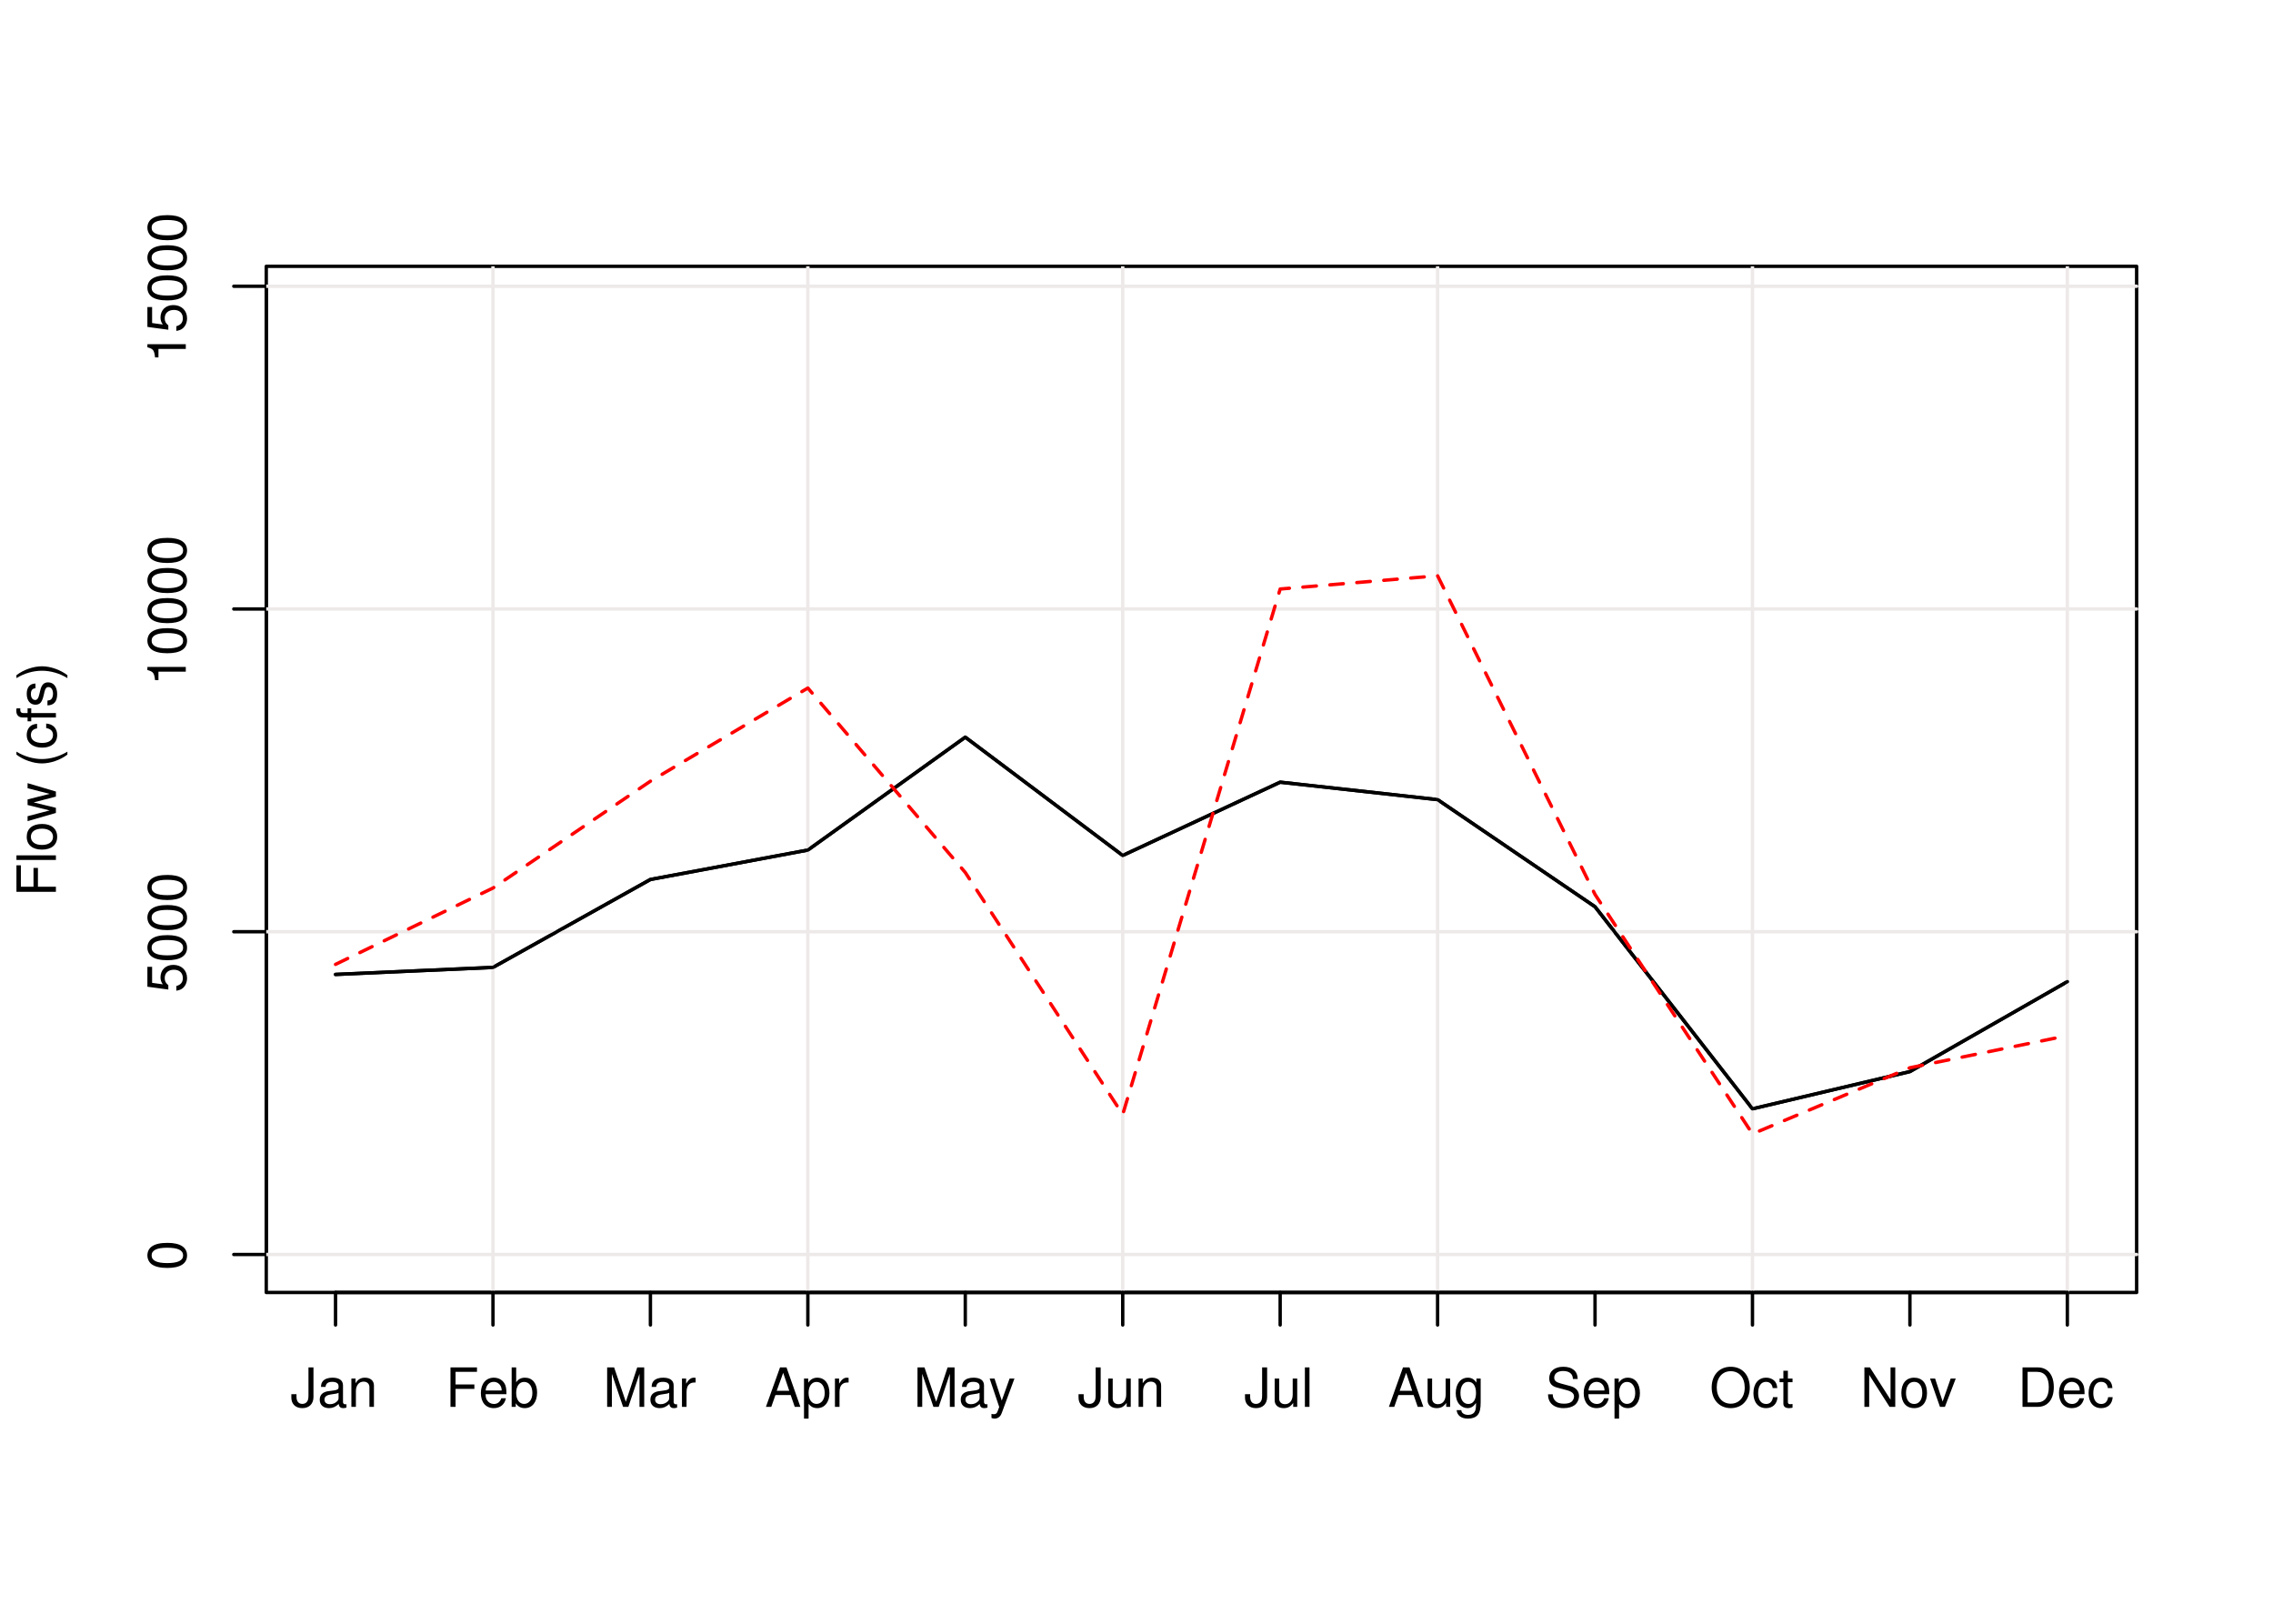
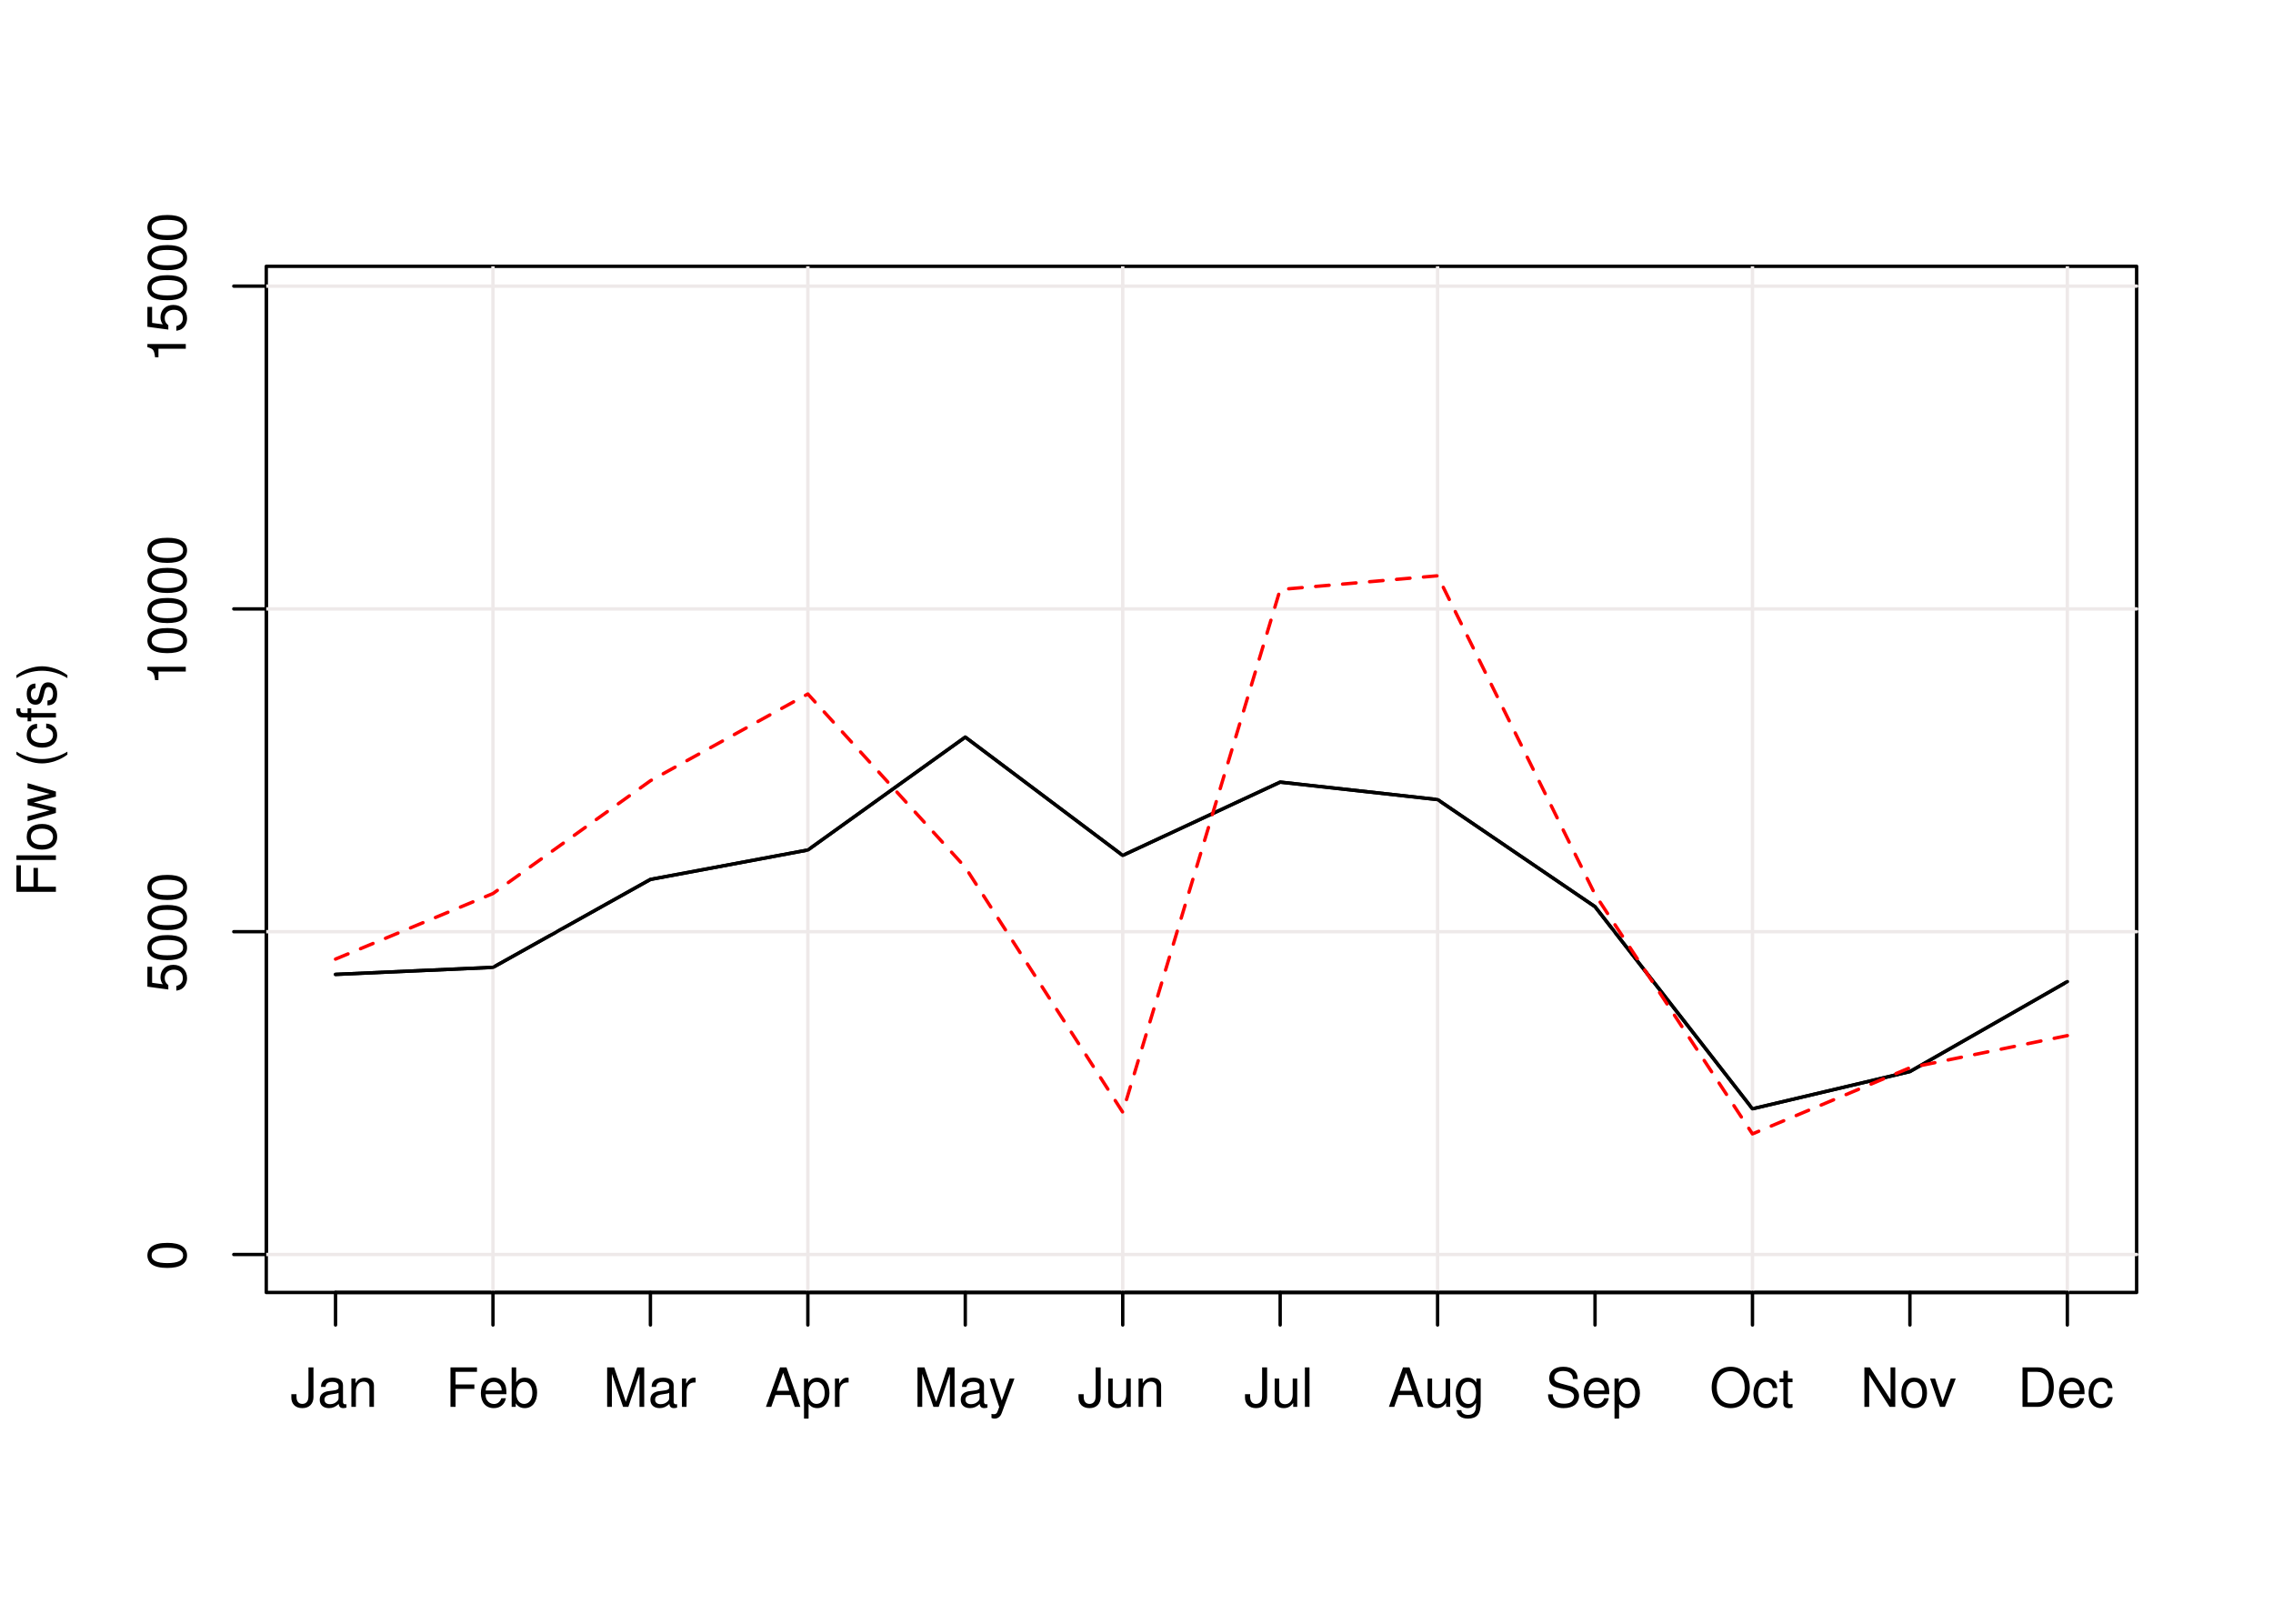
<svg xmlns="http://www.w3.org/2000/svg" xmlns:xlink="http://www.w3.org/1999/xlink" width="504pt" height="360pt" viewBox="0 0 504 360" version="1.1">
  <defs>
    <g>
      <symbol overflow="visible" id="glyph0-0">
        <path style="stroke:none;" d="" />
      </symbol>
      <symbol overflow="visible" id="glyph0-1">
        <path style="stroke:none;" d="M -8.516 -3.297 C -8.516 -2.516 -8.156 -1.781 -7.578 -1.344 C -6.828 -0.797 -5.688 -0.516 -4.109 -0.516 C -1.25 -0.516 0.281 -1.469 0.281 -3.297 C 0.281 -5.094 -1.25 -6.078 -4.047 -6.078 C -5.703 -6.078 -6.797 -5.812 -7.578 -5.25 C -8.172 -4.812 -8.516 -4.109 -8.516 -3.297 Z M -7.578 -3.297 C -7.578 -4.438 -6.422 -5 -4.141 -5 C -1.734 -5 -0.594 -4.453 -0.594 -3.281 C -0.594 -2.156 -1.781 -1.594 -4.109 -1.594 C -6.438 -1.594 -7.578 -2.156 -7.578 -3.297 Z M -7.578 -3.297 " />
      </symbol>
      <symbol overflow="visible" id="glyph0-2">
        <path style="stroke:none;" d="M -8.516 -5.719 L -8.516 -1.312 L -3.875 -0.688 L -3.875 -1.656 C -4.469 -2.141 -4.672 -2.562 -4.672 -3.219 C -4.672 -4.359 -3.891 -5.078 -2.625 -5.078 C -1.406 -5.078 -0.656 -4.375 -0.656 -3.219 C -0.656 -2.297 -1.125 -1.734 -2.094 -1.469 L -2.094 -0.422 C -1.391 -0.562 -1.062 -0.688 -0.75 -0.938 C -0.094 -1.422 0.281 -2.281 0.281 -3.234 C 0.281 -4.953 -0.969 -6.156 -2.766 -6.156 C -4.453 -6.156 -5.609 -5.047 -5.609 -3.406 C -5.609 -2.812 -5.453 -2.328 -5.094 -1.844 L -7.469 -2.172 L -7.469 -5.719 L -8.516 -5.719 Z M -8.516 -5.719 " />
      </symbol>
      <symbol overflow="visible" id="glyph0-3">
        <path style="stroke:none;" d="M -6.062 -3.109 L 0 -3.109 L 0 -4.156 L -8.516 -4.156 L -8.516 -3.469 C -7.203 -3.094 -7.016 -2.859 -6.812 -1.219 L -6.062 -1.219 L -6.062 -3.109 Z M -6.062 -3.109 " />
      </symbol>
      <symbol overflow="visible" id="glyph0-4">
        <path style="stroke:none;" d="M -3.984 -2.203 L -3.984 -6.375 L -4.969 -6.375 L -4.969 -2.203 L -7.766 -2.203 L -7.766 -6.953 L -8.75 -6.953 L -8.75 -1.078 L 0 -1.078 L 0 -2.203 L -3.984 -2.203 Z M -3.984 -2.203 " />
      </symbol>
      <symbol overflow="visible" id="glyph0-5">
        <path style="stroke:none;" d="M -8.75 -1.828 L -8.75 -0.812 L 0 -0.812 L 0 -1.828 L -8.75 -1.828 Z M -8.75 -1.828 " />
      </symbol>
      <symbol overflow="visible" id="glyph0-6">
        <path style="stroke:none;" d="M -6.469 -3.266 C -6.469 -1.5 -5.203 -0.438 -3.094 -0.438 C -0.984 -0.438 0.281 -1.484 0.281 -3.281 C 0.281 -5.047 -0.984 -6.125 -3.047 -6.125 C -5.219 -6.125 -6.469 -5.078 -6.469 -3.266 Z M -5.547 -3.281 C -5.547 -4.406 -4.625 -5.078 -3.062 -5.078 C -1.578 -5.078 -0.641 -4.375 -0.641 -3.281 C -0.641 -2.156 -1.578 -1.469 -3.094 -1.469 C -4.609 -1.469 -5.547 -2.156 -5.547 -3.281 Z M -5.547 -3.281 " />
      </symbol>
      <symbol overflow="visible" id="glyph0-7">
        <path style="stroke:none;" d="M 0 -6.641 L -6.281 -8.5 L -6.281 -7.375 L -1.391 -6.125 L -6.281 -4.891 L -6.281 -3.656 L -1.391 -2.453 L -6.281 -1.172 L -6.281 -0.078 L 0 -1.891 L 0 -3.031 L -4.938 -4.234 L 0 -5.516 L 0 -6.641 Z M 0 -6.641 " />
      </symbol>
      <symbol overflow="visible" id="glyph0-8">
        <path style="stroke:none;" d="" />
      </symbol>
      <symbol overflow="visible" id="glyph0-9">
        <path style="stroke:none;" d="M -8.75 -2.828 C -7.172 -1.625 -4.984 -0.875 -3.109 -0.875 C -1.219 -0.875 0.969 -1.625 2.547 -2.828 L 2.547 -3.484 C 0.828 -2.438 -1.188 -1.844 -3.109 -1.844 C -5.016 -1.844 -7.047 -2.438 -8.75 -3.484 L -8.75 -2.828 Z M -8.75 -2.828 " />
      </symbol>
      <symbol overflow="visible" id="glyph0-10">
        <path style="stroke:none;" d="M -4.172 -5.656 C -4.781 -5.609 -5.188 -5.469 -5.531 -5.234 C -6.125 -4.797 -6.469 -4.047 -6.469 -3.172 C -6.469 -1.469 -5.125 -0.375 -3.031 -0.375 C -1.016 -0.375 0.281 -1.453 0.281 -3.156 C 0.281 -4.656 -0.625 -5.609 -2.156 -5.719 L -2.156 -4.719 C -1.156 -4.547 -0.641 -4.031 -0.641 -3.188 C -0.641 -2.078 -1.547 -1.422 -3.031 -1.422 C -4.609 -1.422 -5.547 -2.062 -5.547 -3.156 C -5.547 -4 -5.047 -4.531 -4.172 -4.641 L -4.172 -5.656 Z M -4.172 -5.656 " />
      </symbol>
      <symbol overflow="visible" id="glyph0-11">
        <path style="stroke:none;" d="M -6.281 -3.094 L -6.281 -2.047 L -7.266 -2.047 C -7.688 -2.047 -7.906 -2.297 -7.906 -2.75 C -7.906 -2.828 -7.906 -2.875 -7.891 -3.094 L -8.719 -3.094 C -8.766 -2.875 -8.781 -2.734 -8.781 -2.531 C -8.781 -1.609 -8.25 -1.062 -7.359 -1.062 L -6.281 -1.062 L -6.281 -0.219 L -5.469 -0.219 L -5.469 -1.062 L 0 -1.062 L 0 -2.047 L -5.469 -2.047 L -5.469 -3.094 L -6.281 -3.094 Z M -6.281 -3.094 " />
      </symbol>
      <symbol overflow="visible" id="glyph0-12">
        <path style="stroke:none;" d="M -4.531 -5.25 C -5.766 -5.25 -6.469 -4.422 -6.469 -2.969 C -6.469 -1.516 -5.719 -0.562 -4.547 -0.562 C -3.562 -0.562 -3.094 -1.062 -2.734 -2.562 L -2.516 -3.484 C -2.344 -4.188 -2.094 -4.469 -1.625 -4.469 C -1.047 -4.469 -0.641 -3.875 -0.641 -3 C -0.641 -2.453 -0.797 -2 -1.062 -1.75 C -1.25 -1.594 -1.422 -1.531 -1.875 -1.469 L -1.875 -0.406 C -0.422 -0.453 0.281 -1.266 0.281 -2.922 C 0.281 -4.5 -0.5 -5.516 -1.719 -5.516 C -2.656 -5.516 -3.172 -4.984 -3.469 -3.734 L -3.703 -2.766 C -3.891 -1.953 -4.156 -1.609 -4.594 -1.609 C -5.172 -1.609 -5.547 -2.125 -5.547 -2.938 C -5.547 -3.75 -5.203 -4.172 -4.531 -4.203 L -4.531 -5.25 Z M -4.531 -5.25 " />
      </symbol>
      <symbol overflow="visible" id="glyph0-13">
        <path style="stroke:none;" d="M 2.547 -1.109 C 0.969 -2.312 -1.219 -3.078 -3.094 -3.078 C -4.984 -3.078 -7.172 -2.312 -8.75 -1.109 L -8.75 -0.453 C -7.031 -1.516 -5.016 -2.094 -3.094 -2.094 C -1.188 -2.094 0.844 -1.516 2.547 -0.453 L 2.547 -1.109 Z M 2.547 -1.109 " />
      </symbol>
      <symbol overflow="visible" id="glyph1-0">
        <path style="stroke:none;" d="" />
      </symbol>
      <symbol overflow="visible" id="glyph1-1">
        <path style="stroke:none;" d="M 4 -8.75 L 4 -2.594 C 4 -1.891 3.922 -1.5 3.719 -1.203 C 3.5 -0.859 3.094 -0.656 2.656 -0.656 C 1.812 -0.656 1.344 -1.219 1.344 -2.25 L 1.344 -2.812 L 0.203 -2.812 L 0.203 -2.047 C 0.203 -0.625 1.141 0.281 2.641 0.281 C 4.156 0.281 5.109 -0.672 5.109 -2.188 L 5.109 -8.75 L 4 -8.75 Z M 4 -8.75 " />
      </symbol>
      <symbol overflow="visible" id="glyph1-2">
        <path style="stroke:none;" d="M 6.422 -0.594 C 6.312 -0.562 6.266 -0.562 6.203 -0.562 C 5.859 -0.562 5.656 -0.75 5.656 -1.062 L 5.656 -4.75 C 5.656 -5.875 4.844 -6.469 3.297 -6.469 C 2.391 -6.469 1.625 -6.203 1.219 -5.734 C 0.922 -5.406 0.797 -5.047 0.781 -4.422 L 1.781 -4.422 C 1.875 -5.203 2.328 -5.547 3.266 -5.547 C 4.156 -5.547 4.672 -5.203 4.672 -4.609 L 4.672 -4.344 C 4.672 -3.922 4.422 -3.75 3.625 -3.641 C 2.203 -3.469 1.984 -3.422 1.609 -3.266 C 0.875 -2.969 0.5 -2.406 0.5 -1.578 C 0.5 -0.438 1.297 0.281 2.562 0.281 C 3.359 0.281 4 0 4.703 -0.641 C 4.781 -0.016 5.094 0.281 5.734 0.281 C 5.938 0.281 6.094 0.25 6.422 0.172 L 6.422 -0.594 Z M 4.672 -1.984 C 4.672 -1.641 4.578 -1.438 4.266 -1.156 C 3.859 -0.797 3.375 -0.594 2.781 -0.594 C 2 -0.594 1.547 -0.969 1.547 -1.609 C 1.547 -2.266 1.984 -2.609 3.062 -2.766 C 4.109 -2.906 4.328 -2.953 4.672 -3.109 L 4.672 -1.984 Z M 4.672 -1.984 " />
      </symbol>
      <symbol overflow="visible" id="glyph1-3">
        <path style="stroke:none;" d="M 0.844 -6.281 L 0.844 0 L 1.844 0 L 1.844 -3.469 C 1.844 -4.75 2.516 -5.594 3.547 -5.594 C 4.344 -5.594 4.844 -5.109 4.844 -4.359 L 4.844 0 L 5.844 0 L 5.844 -4.75 C 5.844 -5.797 5.062 -6.469 3.859 -6.469 C 2.922 -6.469 2.312 -6.109 1.766 -5.234 L 1.766 -6.281 L 0.844 -6.281 Z M 0.844 -6.281 " />
      </symbol>
      <symbol overflow="visible" id="glyph1-4">
        <path style="stroke:none;" d="M 2.203 -3.984 L 6.375 -3.984 L 6.375 -4.969 L 2.203 -4.969 L 2.203 -7.766 L 6.953 -7.766 L 6.953 -8.75 L 1.078 -8.75 L 1.078 0 L 2.203 0 L 2.203 -3.984 Z M 2.203 -3.984 " />
      </symbol>
      <symbol overflow="visible" id="glyph1-5">
        <path style="stroke:none;" d="M 6.156 -2.812 C 6.156 -3.766 6.078 -4.344 5.906 -4.812 C 5.5 -5.844 4.531 -6.469 3.359 -6.469 C 1.609 -6.469 0.484 -5.125 0.484 -3.062 C 0.484 -1 1.578 0.281 3.344 0.281 C 4.781 0.281 5.766 -0.547 6.031 -1.906 L 5.016 -1.906 C 4.734 -1.078 4.172 -0.641 3.375 -0.641 C 2.734 -0.641 2.203 -0.938 1.859 -1.469 C 1.625 -1.828 1.531 -2.188 1.531 -2.812 L 6.156 -2.812 Z M 1.547 -3.625 C 1.625 -4.781 2.344 -5.547 3.344 -5.547 C 4.328 -5.547 5.094 -4.734 5.094 -3.703 C 5.094 -3.672 5.094 -3.641 5.078 -3.625 L 1.547 -3.625 Z M 1.547 -3.625 " />
      </symbol>
      <symbol overflow="visible" id="glyph1-6">
        <path style="stroke:none;" d="M 0.641 -8.75 L 0.641 0 L 1.547 0 L 1.547 -0.797 C 2.031 -0.078 2.656 0.281 3.547 0.281 C 5.203 0.281 6.281 -1.078 6.281 -3.172 C 6.281 -5.203 5.25 -6.469 3.594 -6.469 C 2.719 -6.469 2.109 -6.141 1.641 -5.438 L 1.641 -8.75 L 0.641 -8.75 Z M 3.391 -5.531 C 4.516 -5.531 5.234 -4.562 5.234 -3.062 C 5.234 -1.625 4.484 -0.656 3.391 -0.656 C 2.344 -0.656 1.641 -1.625 1.641 -3.094 C 1.641 -4.578 2.344 -5.531 3.391 -5.531 Z M 3.391 -5.531 " />
      </symbol>
      <symbol overflow="visible" id="glyph1-7">
        <path style="stroke:none;" d="M 5.609 0 L 8.078 -7.328 L 8.078 0 L 9.125 0 L 9.125 -8.75 L 7.578 -8.75 L 5.047 -1.125 L 2.453 -8.75 L 0.906 -8.75 L 0.906 0 L 1.953 0 L 1.953 -7.328 L 4.438 0 L 5.609 0 Z M 5.609 0 " />
      </symbol>
      <symbol overflow="visible" id="glyph1-8">
        <path style="stroke:none;" d="M 0.828 -6.281 L 0.828 0 L 1.844 0 L 1.844 -3.266 C 1.844 -4.156 2.062 -4.75 2.547 -5.094 C 2.859 -5.328 3.156 -5.406 3.859 -5.406 L 3.859 -6.438 C 3.688 -6.453 3.594 -6.469 3.469 -6.469 C 2.812 -6.469 2.328 -6.078 1.75 -5.141 L 1.75 -6.281 L 0.828 -6.281 Z M 0.828 -6.281 " />
      </symbol>
      <symbol overflow="visible" id="glyph1-9">
        <path style="stroke:none;" d="M 5.688 -2.625 L 6.594 0 L 7.844 0 L 4.766 -8.75 L 3.328 -8.75 L 0.203 0 L 1.391 0 L 2.312 -2.625 L 5.688 -2.625 Z M 5.375 -3.562 L 2.594 -3.562 L 4.031 -7.547 L 5.375 -3.562 Z M 5.375 -3.562 " />
      </symbol>
      <symbol overflow="visible" id="glyph1-10">
        <path style="stroke:none;" d="M 0.641 2.609 L 1.656 2.609 L 1.656 -0.656 C 2.188 -0.016 2.766 0.281 3.594 0.281 C 5.203 0.281 6.281 -1.031 6.281 -3.031 C 6.281 -5.141 5.25 -6.469 3.578 -6.469 C 2.719 -6.469 2.047 -6.078 1.578 -5.344 L 1.578 -6.281 L 0.641 -6.281 L 0.641 2.609 Z M 3.406 -5.531 C 4.516 -5.531 5.234 -4.562 5.234 -3.062 C 5.234 -1.625 4.5 -0.656 3.406 -0.656 C 2.359 -0.656 1.656 -1.625 1.656 -3.094 C 1.656 -4.578 2.359 -5.531 3.406 -5.531 Z M 3.406 -5.531 " />
      </symbol>
      <symbol overflow="visible" id="glyph1-11">
        <path style="stroke:none;" d="M 4.656 -6.281 L 2.922 -1.391 L 1.312 -6.281 L 0.234 -6.281 L 2.359 0.031 L 1.984 1.016 C 1.828 1.469 1.594 1.625 1.172 1.625 C 1.031 1.625 0.859 1.609 0.641 1.562 L 0.641 2.453 C 0.859 2.562 1.062 2.609 1.312 2.609 C 1.641 2.609 1.984 2.516 2.25 2.312 C 2.562 2.094 2.75 1.828 2.938 1.312 L 5.734 -6.281 L 4.656 -6.281 Z M 4.656 -6.281 " />
      </symbol>
      <symbol overflow="visible" id="glyph1-12">
        <path style="stroke:none;" d="M 5.781 0 L 5.781 -6.281 L 4.781 -6.281 L 4.781 -2.719 C 4.781 -1.438 4.109 -0.594 3.078 -0.594 C 2.281 -0.594 1.781 -1.078 1.781 -1.844 L 1.781 -6.281 L 0.781 -6.281 L 0.781 -1.438 C 0.781 -0.391 1.562 0.281 2.781 0.281 C 3.703 0.281 4.297 -0.047 4.891 -0.875 L 4.891 0 L 5.781 0 Z M 5.781 0 " />
      </symbol>
      <symbol overflow="visible" id="glyph1-13">
        <path style="stroke:none;" d="M 1.828 -8.75 L 0.812 -8.75 L 0.812 0 L 1.828 0 L 1.828 -8.75 Z M 1.828 -8.75 " />
      </symbol>
      <symbol overflow="visible" id="glyph1-14">
        <path style="stroke:none;" d="M 4.938 -6.281 L 4.938 -5.375 C 4.438 -6.125 3.828 -6.469 3.031 -6.469 C 1.422 -6.469 0.344 -5.078 0.344 -3.031 C 0.344 -2 0.625 -1.156 1.141 -0.562 C 1.609 -0.031 2.281 0.281 2.938 0.281 C 3.734 0.281 4.281 -0.062 4.844 -0.859 L 4.844 -0.531 C 4.844 0.328 4.734 0.844 4.484 1.188 C 4.219 1.562 3.703 1.781 3.094 1.781 C 2.641 1.781 2.234 1.656 1.953 1.438 C 1.734 1.266 1.625 1.094 1.578 0.719 L 0.547 0.719 C 0.656 1.906 1.578 2.609 3.062 2.609 C 4 2.609 4.797 2.312 5.203 1.812 C 5.688 1.234 5.875 0.438 5.875 -1.031 L 5.875 -6.281 L 4.938 -6.281 Z M 3.125 -5.547 C 4.219 -5.547 4.844 -4.625 4.844 -3.062 C 4.844 -1.562 4.203 -0.641 3.141 -0.641 C 2.047 -0.641 1.391 -1.578 1.391 -3.094 C 1.391 -4.609 2.062 -5.547 3.125 -5.547 Z M 3.125 -5.547 " />
      </symbol>
      <symbol overflow="visible" id="glyph1-15">
        <path style="stroke:none;" d="M 7.156 -6.188 C 7.141 -7.891 5.969 -8.891 3.953 -8.891 C 2.031 -8.891 0.844 -7.906 0.844 -6.328 C 0.844 -5.25 1.406 -4.578 2.562 -4.281 L 4.734 -3.703 C 5.828 -3.422 6.344 -2.969 6.344 -2.297 C 6.344 -1.828 6.078 -1.344 5.719 -1.078 C 5.359 -0.844 4.812 -0.703 4.109 -0.703 C 3.156 -0.703 2.516 -0.938 2.094 -1.438 C 1.766 -1.828 1.625 -2.25 1.625 -2.781 L 0.578 -2.781 C 0.594 -1.984 0.75 -1.453 1.094 -0.969 C 1.688 -0.156 2.703 0.281 4.031 0.281 C 5.078 0.281 5.922 0.031 6.484 -0.391 C 7.078 -0.859 7.453 -1.641 7.453 -2.406 C 7.453 -3.484 6.781 -4.266 5.594 -4.594 L 3.391 -5.188 C 2.344 -5.469 1.953 -5.812 1.953 -6.484 C 1.953 -7.375 2.734 -7.953 3.906 -7.953 C 5.297 -7.953 6.078 -7.312 6.094 -6.188 L 7.156 -6.188 Z M 7.156 -6.188 " />
      </symbol>
      <symbol overflow="visible" id="glyph1-16">
        <path style="stroke:none;" d="M 4.672 -8.891 C 2.156 -8.891 0.453 -7.047 0.453 -4.312 C 0.453 -1.578 2.156 0.281 4.688 0.281 C 5.734 0.281 6.688 -0.047 7.391 -0.641 C 8.344 -1.453 8.906 -2.812 8.906 -4.234 C 8.906 -7.062 7.234 -8.891 4.672 -8.891 Z M 4.672 -7.906 C 6.562 -7.906 7.781 -6.469 7.781 -4.266 C 7.781 -2.141 6.531 -0.703 4.688 -0.703 C 2.812 -0.703 1.578 -2.141 1.578 -4.312 C 1.578 -6.469 2.812 -7.906 4.672 -7.906 Z M 4.672 -7.906 " />
      </symbol>
      <symbol overflow="visible" id="glyph1-17">
        <path style="stroke:none;" d="M 5.656 -4.172 C 5.609 -4.781 5.469 -5.188 5.234 -5.531 C 4.797 -6.125 4.047 -6.469 3.172 -6.469 C 1.469 -6.469 0.375 -5.125 0.375 -3.031 C 0.375 -1.016 1.453 0.281 3.156 0.281 C 4.656 0.281 5.609 -0.625 5.719 -2.156 L 4.719 -2.156 C 4.547 -1.156 4.031 -0.641 3.188 -0.641 C 2.078 -0.641 1.422 -1.547 1.422 -3.031 C 1.422 -4.609 2.062 -5.547 3.156 -5.547 C 4 -5.547 4.531 -5.047 4.641 -4.172 L 5.656 -4.172 Z M 5.656 -4.172 " />
      </symbol>
      <symbol overflow="visible" id="glyph1-18">
        <path style="stroke:none;" d="M 3.047 -6.281 L 2.016 -6.281 L 2.016 -8.016 L 1.016 -8.016 L 1.016 -6.281 L 0.172 -6.281 L 0.172 -5.469 L 1.016 -5.469 L 1.016 -0.719 C 1.016 -0.078 1.453 0.281 2.234 0.281 C 2.469 0.281 2.719 0.25 3.047 0.188 L 3.047 -0.641 C 2.922 -0.609 2.766 -0.594 2.562 -0.594 C 2.141 -0.594 2.016 -0.719 2.016 -1.156 L 2.016 -5.469 L 3.047 -5.469 L 3.047 -6.281 Z M 3.047 -6.281 " />
      </symbol>
      <symbol overflow="visible" id="glyph1-19">
        <path style="stroke:none;" d="M 7.75 -8.75 L 6.703 -8.75 L 6.703 -1.594 L 2.125 -8.75 L 0.906 -8.75 L 0.906 0 L 1.969 0 L 1.969 -7.094 L 6.484 0 L 7.75 0 L 7.75 -8.75 Z M 7.75 -8.75 " />
      </symbol>
      <symbol overflow="visible" id="glyph1-20">
        <path style="stroke:none;" d="M 3.266 -6.469 C 1.5 -6.469 0.438 -5.203 0.438 -3.094 C 0.438 -0.984 1.484 0.281 3.281 0.281 C 5.047 0.281 6.125 -0.984 6.125 -3.047 C 6.125 -5.219 5.078 -6.469 3.266 -6.469 Z M 3.281 -5.547 C 4.406 -5.547 5.078 -4.625 5.078 -3.062 C 5.078 -1.578 4.375 -0.641 3.281 -0.641 C 2.156 -0.641 1.469 -1.578 1.469 -3.094 C 1.469 -4.609 2.156 -5.547 3.281 -5.547 Z M 3.281 -5.547 " />
      </symbol>
      <symbol overflow="visible" id="glyph1-21">
        <path style="stroke:none;" d="M 3.422 0 L 5.828 -6.281 L 4.703 -6.281 L 2.922 -1.188 L 1.25 -6.281 L 0.125 -6.281 L 2.328 0 L 3.422 0 Z M 3.422 0 " />
      </symbol>
      <symbol overflow="visible" id="glyph1-22">
        <path style="stroke:none;" d="M 1.062 0 L 4.438 0 C 6.641 0 8 -1.656 8 -4.375 C 8 -7.094 6.656 -8.75 4.438 -8.75 L 1.062 -8.75 L 1.062 0 Z M 2.188 -0.984 L 2.188 -7.766 L 4.25 -7.766 C 5.969 -7.766 6.891 -6.594 6.891 -4.375 C 6.891 -2.156 5.969 -0.984 4.25 -0.984 L 2.188 -0.984 Z M 2.188 -0.984 " />
      </symbol>
    </g>
    <clipPath id="clip1">
      <path d="M 59.039 59.039 L 474.758 59.039 L 474.758 287.559 L 59.039 287.559 Z M 59.039 59.039 " />
    </clipPath>
    <clipPath id="clip2">
      <path d="M 0 0 L 505 0 L 505 361 L 0 361 Z M 0 0 " />
    </clipPath>
    <clipPath id="clip3">
      <path d="M 0 0 L 505 0 L 505 361 L 0 361 Z M 0 0 " />
    </clipPath>
    <clipPath id="clip4">
      <path d="M 59.039 59.039 L 474.758 59.039 L 474.758 287.559 L 59.039 287.559 Z M 59.039 59.039 " />
    </clipPath>
    <clipPath id="clip5">
      <path d="M 0 0 L 505 0 L 505 361 L 0 361 Z M 0 0 " />
    </clipPath>
    <clipPath id="clip6">
      <path d="M 59.039 59.039 L 474.758 59.039 L 474.758 287.559 L 59.039 287.559 Z M 59.039 59.039 " />
    </clipPath>
  </defs>
  <g id="surface0">
    <rect x="0" y="0" width="504" height="360" style="fill:rgb(100%,100%,100%);fill-opacity:1;stroke:none;" />
    <g clip-path="url(#clip1)" clip-rule="nonzero">
-       <path style="fill:none;stroke-width:0.75;stroke-linecap:round;stroke-linejoin:round;stroke:rgb(0%,0%,0%);stroke-opacity:1;stroke-miterlimit:10;" d="M 74.398 216.043 L 74.398 216.043 L 109.309 214.484 L 144.219 194.988 L 179.129 188.469 L 214.035 163.441 L 248.945 189.664 L 283.855 173.418 L 318.762 177.285 L 353.672 201.035 L 388.582 245.836 L 423.492 237.582 L 458.398 217.645 " />
+       <path style="fill:none;stroke-width:0.75;stroke-linecap:round;stroke-linejoin:round;stroke:rgb(0%,0%,0%);stroke-opacity:1;stroke-miterlimit:10;" d="M 74.398 216.035 L 74.398 216.035 L 109.309 214.477 L 144.219 194.977 L 179.129 188.457 L 214.035 163.426 L 248.945 189.652 L 283.855 173.402 L 318.762 177.273 L 353.672 201.023 L 388.582 245.832 L 423.492 237.578 L 458.398 217.637 " />
    </g>
    <g clip-path="url(#clip2)" clip-rule="nonzero">
-       <path style="fill:none;stroke-width:0.75;stroke-linecap:round;stroke-linejoin:round;stroke:rgb(0%,0%,0%);stroke-opacity:1;stroke-miterlimit:10;" d="M 59.039 278.133 L 59.039 63.465 " />
+       <path style="fill:none;stroke-width:0.75;stroke-linecap:round;stroke-linejoin:round;stroke:rgb(0%,0%,0%);stroke-opacity:1;stroke-miterlimit:10;" d="M 59.039 278.133 L 59.039 63.434 " />
      <path style="fill:none;stroke-width:0.75;stroke-linecap:round;stroke-linejoin:round;stroke:rgb(0%,0%,0%);stroke-opacity:1;stroke-miterlimit:10;" d="M 59.039 278.133 L 51.84 278.133 " />
-       <path style="fill:none;stroke-width:0.75;stroke-linecap:round;stroke-linejoin:round;stroke:rgb(0%,0%,0%);stroke-opacity:1;stroke-miterlimit:10;" d="M 59.039 206.578 L 51.84 206.578 " />
-       <path style="fill:none;stroke-width:0.75;stroke-linecap:round;stroke-linejoin:round;stroke:rgb(0%,0%,0%);stroke-opacity:1;stroke-miterlimit:10;" d="M 59.039 135.02 L 51.84 135.02 " />
-       <path style="fill:none;stroke-width:0.75;stroke-linecap:round;stroke-linejoin:round;stroke:rgb(0%,0%,0%);stroke-opacity:1;stroke-miterlimit:10;" d="M 59.039 63.465 L 51.84 63.465 " />
+       <path style="fill:none;stroke-width:0.75;stroke-linecap:round;stroke-linejoin:round;stroke:rgb(0%,0%,0%);stroke-opacity:1;stroke-miterlimit:10;" d="M 59.039 206.566 L 51.84 206.566 " />
+       <path style="fill:none;stroke-width:0.75;stroke-linecap:round;stroke-linejoin:round;stroke:rgb(0%,0%,0%);stroke-opacity:1;stroke-miterlimit:10;" d="M 59.039 135 L 51.84 135 " />
+       <path style="fill:none;stroke-width:0.75;stroke-linecap:round;stroke-linejoin:round;stroke:rgb(0%,0%,0%);stroke-opacity:1;stroke-miterlimit:10;" d="M 59.039 63.434 L 51.84 63.434 " />
      <g style="fill:rgb(0%,0%,0%);fill-opacity:1;">
        <use xlink:href="#glyph0-1" x="41.197" y="281.633" />
      </g>
      <g style="fill:rgb(0%,0%,0%);fill-opacity:1;">
-         <use xlink:href="#glyph0-2" x="41.197" y="220.078" />
-         <use xlink:href="#glyph0-1" x="41.197" y="213.406" />
-         <use xlink:href="#glyph0-1" x="41.197" y="206.734" />
-         <use xlink:href="#glyph0-1" x="41.197" y="200.062" />
-       </g>
-       <g style="fill:rgb(0%,0%,0%);fill-opacity:1;">
-         <use xlink:href="#glyph0-3" x="41.197" y="152.02" />
-         <use xlink:href="#glyph0-1" x="41.197" y="145.348" />
-         <use xlink:href="#glyph0-1" x="41.197" y="138.676" />
-         <use xlink:href="#glyph0-1" x="41.197" y="132.004" />
-         <use xlink:href="#glyph0-1" x="41.197" y="125.332" />
-       </g>
-       <g style="fill:rgb(0%,0%,0%);fill-opacity:1;">
-         <use xlink:href="#glyph0-3" x="41.197" y="80.465" />
-         <use xlink:href="#glyph0-2" x="41.197" y="73.793" />
-         <use xlink:href="#glyph0-1" x="41.197" y="67.121" />
-         <use xlink:href="#glyph0-1" x="41.197" y="60.449" />
-         <use xlink:href="#glyph0-1" x="41.197" y="53.777" />
+         <use xlink:href="#glyph0-2" x="41.197" y="220.066" />
+         <use xlink:href="#glyph0-1" x="41.197" y="213.395" />
+         <use xlink:href="#glyph0-1" x="41.197" y="206.723" />
+         <use xlink:href="#glyph0-1" x="41.197" y="200.051" />
+       </g>
+       <g style="fill:rgb(0%,0%,0%);fill-opacity:1;">
+         <use xlink:href="#glyph0-3" x="41.197" y="152" />
+         <use xlink:href="#glyph0-1" x="41.197" y="145.328" />
+         <use xlink:href="#glyph0-1" x="41.197" y="138.656" />
+         <use xlink:href="#glyph0-1" x="41.197" y="131.984" />
+         <use xlink:href="#glyph0-1" x="41.197" y="125.312" />
+       </g>
+       <g style="fill:rgb(0%,0%,0%);fill-opacity:1;">
+         <use xlink:href="#glyph0-3" x="41.197" y="80.434" />
+         <use xlink:href="#glyph0-2" x="41.197" y="73.762" />
+         <use xlink:href="#glyph0-1" x="41.197" y="67.09" />
+         <use xlink:href="#glyph0-1" x="41.197" y="60.418" />
+         <use xlink:href="#glyph0-1" x="41.197" y="53.746" />
      </g>
      <path style="fill:none;stroke-width:0.75;stroke-linecap:round;stroke-linejoin:round;stroke:rgb(0%,0%,0%);stroke-opacity:1;stroke-miterlimit:10;" d="M 59.039 286.559 L 59.039 286.559 L 473.762 286.559 L 473.762 59.039 L 59.039 59.039 L 59.039 286.559 " />
    </g>
    <g clip-path="url(#clip3)" clip-rule="nonzero">
      <g style="fill:rgb(0%,0%,0%);fill-opacity:1;">
        <use xlink:href="#glyph0-4" x="12.396" y="198.801" />
        <use xlink:href="#glyph0-5" x="12.396" y="191.469" />
        <use xlink:href="#glyph0-6" x="12.396" y="188.805" />
        <use xlink:href="#glyph0-7" x="12.396" y="182.133" />
        <use xlink:href="#glyph0-8" x="12.396" y="173.469" />
        <use xlink:href="#glyph0-9" x="12.396" y="170.133" />
        <use xlink:href="#glyph0-10" x="12.396" y="166.137" />
        <use xlink:href="#glyph0-11" x="12.396" y="160.137" />
        <use xlink:href="#glyph0-12" x="12.396" y="156.801" />
        <use xlink:href="#glyph0-13" x="12.396" y="150.801" />
      </g>
    </g>
    <g clip-path="url(#clip4)" clip-rule="nonzero">
      <path style="fill:none;stroke-width:0.75;stroke-linecap:round;stroke-linejoin:round;stroke:rgb(93.333%,91.373%,91.373%);stroke-opacity:1;stroke-miterlimit:10;" d="M 109.309 286.559 L 109.309 59.039 " />
      <path style="fill:none;stroke-width:0.75;stroke-linecap:round;stroke-linejoin:round;stroke:rgb(93.333%,91.373%,91.373%);stroke-opacity:1;stroke-miterlimit:10;" d="M 179.129 286.559 L 179.129 59.039 " />
      <path style="fill:none;stroke-width:0.75;stroke-linecap:round;stroke-linejoin:round;stroke:rgb(93.333%,91.373%,91.373%);stroke-opacity:1;stroke-miterlimit:10;" d="M 248.945 286.559 L 248.945 59.039 " />
      <path style="fill:none;stroke-width:0.75;stroke-linecap:round;stroke-linejoin:round;stroke:rgb(93.333%,91.373%,91.373%);stroke-opacity:1;stroke-miterlimit:10;" d="M 318.762 286.559 L 318.762 59.039 " />
      <path style="fill:none;stroke-width:0.75;stroke-linecap:round;stroke-linejoin:round;stroke:rgb(93.333%,91.373%,91.373%);stroke-opacity:1;stroke-miterlimit:10;" d="M 388.582 286.559 L 388.582 59.039 " />
      <path style="fill:none;stroke-width:0.75;stroke-linecap:round;stroke-linejoin:round;stroke:rgb(93.333%,91.373%,91.373%);stroke-opacity:1;stroke-miterlimit:10;" d="M 458.398 286.559 L 458.398 59.039 " />
      <path style="fill:none;stroke-width:0.75;stroke-linecap:round;stroke-linejoin:round;stroke:rgb(93.333%,91.373%,91.373%);stroke-opacity:1;stroke-miterlimit:10;" d="M 59.039 278.133 L 473.762 278.133 " />
-       <path style="fill:none;stroke-width:0.75;stroke-linecap:round;stroke-linejoin:round;stroke:rgb(93.333%,91.373%,91.373%);stroke-opacity:1;stroke-miterlimit:10;" d="M 59.039 206.578 L 473.762 206.578 " />
-       <path style="fill:none;stroke-width:0.75;stroke-linecap:round;stroke-linejoin:round;stroke:rgb(93.333%,91.373%,91.373%);stroke-opacity:1;stroke-miterlimit:10;" d="M 59.039 135.02 L 473.762 135.02 " />
-       <path style="fill:none;stroke-width:0.75;stroke-linecap:round;stroke-linejoin:round;stroke:rgb(93.333%,91.373%,91.373%);stroke-opacity:1;stroke-miterlimit:10;" d="M 59.039 63.465 L 473.762 63.465 " />
+       <path style="fill:none;stroke-width:0.75;stroke-linecap:round;stroke-linejoin:round;stroke:rgb(93.333%,91.373%,91.373%);stroke-opacity:1;stroke-miterlimit:10;" d="M 59.039 206.566 L 473.762 206.566 " />
+       <path style="fill:none;stroke-width:0.75;stroke-linecap:round;stroke-linejoin:round;stroke:rgb(93.333%,91.373%,91.373%);stroke-opacity:1;stroke-miterlimit:10;" d="M 59.039 135 L 473.762 135 " />
+       <path style="fill:none;stroke-width:0.75;stroke-linecap:round;stroke-linejoin:round;stroke:rgb(93.333%,91.373%,91.373%);stroke-opacity:1;stroke-miterlimit:10;" d="M 59.039 63.434 L 473.762 63.434 " />
    </g>
    <g clip-path="url(#clip5)" clip-rule="nonzero">
      <path style="fill:none;stroke-width:0.75;stroke-linecap:round;stroke-linejoin:round;stroke:rgb(0%,0%,0%);stroke-opacity:1;stroke-miterlimit:10;" d="M 74.398 286.559 L 458.398 286.559 " />
      <path style="fill:none;stroke-width:0.75;stroke-linecap:round;stroke-linejoin:round;stroke:rgb(0%,0%,0%);stroke-opacity:1;stroke-miterlimit:10;" d="M 74.398 286.559 L 74.398 293.762 " />
      <path style="fill:none;stroke-width:0.75;stroke-linecap:round;stroke-linejoin:round;stroke:rgb(0%,0%,0%);stroke-opacity:1;stroke-miterlimit:10;" d="M 109.309 286.559 L 109.309 293.762 " />
      <path style="fill:none;stroke-width:0.75;stroke-linecap:round;stroke-linejoin:round;stroke:rgb(0%,0%,0%);stroke-opacity:1;stroke-miterlimit:10;" d="M 144.219 286.559 L 144.219 293.762 " />
      <path style="fill:none;stroke-width:0.75;stroke-linecap:round;stroke-linejoin:round;stroke:rgb(0%,0%,0%);stroke-opacity:1;stroke-miterlimit:10;" d="M 179.129 286.559 L 179.129 293.762 " />
      <path style="fill:none;stroke-width:0.75;stroke-linecap:round;stroke-linejoin:round;stroke:rgb(0%,0%,0%);stroke-opacity:1;stroke-miterlimit:10;" d="M 214.035 286.559 L 214.035 293.762 " />
      <path style="fill:none;stroke-width:0.75;stroke-linecap:round;stroke-linejoin:round;stroke:rgb(0%,0%,0%);stroke-opacity:1;stroke-miterlimit:10;" d="M 248.945 286.559 L 248.945 293.762 " />
      <path style="fill:none;stroke-width:0.75;stroke-linecap:round;stroke-linejoin:round;stroke:rgb(0%,0%,0%);stroke-opacity:1;stroke-miterlimit:10;" d="M 283.855 286.559 L 283.855 293.762 " />
      <path style="fill:none;stroke-width:0.75;stroke-linecap:round;stroke-linejoin:round;stroke:rgb(0%,0%,0%);stroke-opacity:1;stroke-miterlimit:10;" d="M 318.762 286.559 L 318.762 293.762 " />
      <path style="fill:none;stroke-width:0.75;stroke-linecap:round;stroke-linejoin:round;stroke:rgb(0%,0%,0%);stroke-opacity:1;stroke-miterlimit:10;" d="M 353.672 286.559 L 353.672 293.762 " />
      <path style="fill:none;stroke-width:0.75;stroke-linecap:round;stroke-linejoin:round;stroke:rgb(0%,0%,0%);stroke-opacity:1;stroke-miterlimit:10;" d="M 388.582 286.559 L 388.582 293.762 " />
      <path style="fill:none;stroke-width:0.75;stroke-linecap:round;stroke-linejoin:round;stroke:rgb(0%,0%,0%);stroke-opacity:1;stroke-miterlimit:10;" d="M 423.492 286.559 L 423.492 293.762 " />
      <path style="fill:none;stroke-width:0.75;stroke-linecap:round;stroke-linejoin:round;stroke:rgb(0%,0%,0%);stroke-opacity:1;stroke-miterlimit:10;" d="M 458.398 286.559 L 458.398 293.762 " />
      <g style="fill:rgb(0%,0%,0%);fill-opacity:1;">
        <use xlink:href="#glyph1-1" x="64.398" y="311.916" />
        <use xlink:href="#glyph1-2" x="70.398" y="311.916" />
        <use xlink:href="#glyph1-3" x="77.07" y="311.916" />
      </g>
      <g style="fill:rgb(0%,0%,0%);fill-opacity:1;">
        <use xlink:href="#glyph1-4" x="98.809" y="311.916" />
        <use xlink:href="#glyph1-5" x="106.141" y="311.916" />
        <use xlink:href="#glyph1-6" x="112.812" y="311.916" />
      </g>
      <g style="fill:rgb(0%,0%,0%);fill-opacity:1;">
        <use xlink:href="#glyph1-7" x="133.719" y="311.916" />
        <use xlink:href="#glyph1-2" x="143.715" y="311.916" />
        <use xlink:href="#glyph1-8" x="150.387" y="311.916" />
      </g>
      <g style="fill:rgb(0%,0%,0%);fill-opacity:1;">
        <use xlink:href="#glyph1-9" x="169.629" y="311.916" />
        <use xlink:href="#glyph1-10" x="177.633" y="311.916" />
        <use xlink:href="#glyph1-8" x="184.305" y="311.916" />
      </g>
      <g style="fill:rgb(0%,0%,0%);fill-opacity:1;">
        <use xlink:href="#glyph1-7" x="202.535" y="311.916" />
        <use xlink:href="#glyph1-2" x="212.531" y="311.916" />
        <use xlink:href="#glyph1-11" x="219.203" y="311.916" />
      </g>
      <g style="fill:rgb(0%,0%,0%);fill-opacity:1;">
        <use xlink:href="#glyph1-1" x="238.945" y="311.916" />
        <use xlink:href="#glyph1-12" x="244.945" y="311.916" />
        <use xlink:href="#glyph1-3" x="251.617" y="311.916" />
      </g>
      <g style="fill:rgb(0%,0%,0%);fill-opacity:1;">
        <use xlink:href="#glyph1-1" x="275.855" y="311.916" />
        <use xlink:href="#glyph1-12" x="281.855" y="311.916" />
        <use xlink:href="#glyph1-13" x="288.527" y="311.916" />
      </g>
      <g style="fill:rgb(0%,0%,0%);fill-opacity:1;">
        <use xlink:href="#glyph1-9" x="307.762" y="311.916" />
        <use xlink:href="#glyph1-12" x="315.766" y="311.916" />
        <use xlink:href="#glyph1-14" x="322.438" y="311.916" />
      </g>
      <g style="fill:rgb(0%,0%,0%);fill-opacity:1;">
        <use xlink:href="#glyph1-15" x="342.672" y="311.916" />
        <use xlink:href="#glyph1-5" x="350.676" y="311.916" />
        <use xlink:href="#glyph1-10" x="357.348" y="311.916" />
      </g>
      <g style="fill:rgb(0%,0%,0%);fill-opacity:1;">
        <use xlink:href="#glyph1-16" x="379.082" y="311.916" />
        <use xlink:href="#glyph1-17" x="388.418" y="311.916" />
        <use xlink:href="#glyph1-18" x="394.418" y="311.916" />
      </g>
      <g style="fill:rgb(0%,0%,0%);fill-opacity:1;">
        <use xlink:href="#glyph1-19" x="412.492" y="311.916" />
        <use xlink:href="#glyph1-20" x="421.156" y="311.916" />
        <use xlink:href="#glyph1-21" x="427.828" y="311.916" />
      </g>
      <g style="fill:rgb(0%,0%,0%);fill-opacity:1;">
        <use xlink:href="#glyph1-22" x="447.398" y="311.916" />
        <use xlink:href="#glyph1-5" x="456.062" y="311.916" />
        <use xlink:href="#glyph1-17" x="462.734" y="311.916" />
      </g>
    </g>
    <g clip-path="url(#clip6)" clip-rule="nonzero">
-       <path style="fill:none;stroke-width:0.75;stroke-linecap:round;stroke-linejoin:round;stroke:rgb(0%,0%,0%);stroke-opacity:1;stroke-miterlimit:10;" d="M 74.398 216.043 L 74.398 216.043 L 109.309 214.484 L 144.219 194.988 L 179.129 188.469 L 214.035 163.441 L 248.945 189.664 L 283.855 173.418 L 318.762 177.285 L 353.672 201.035 L 388.582 245.836 L 423.492 237.582 L 458.398 217.645 " />
-       <path style="fill:none;stroke-width:0.75;stroke-linecap:round;stroke-linejoin:round;stroke:rgb(100%,0%,0%);stroke-opacity:1;stroke-dasharray:3,3;stroke-miterlimit:10;" d="M 74.398 213.812 L 74.398 213.812 L 109.309 196.887 L 144.219 173.199 L 179.129 152.547 L 214.035 193.438 L 248.945 247.094 L 283.855 130.59 L 318.762 127.656 L 353.672 198.312 L 388.582 251.398 L 423.492 236.734 L 458.398 229.617 " />
+       <path style="fill:none;stroke-width:0.75;stroke-linecap:round;stroke-linejoin:round;stroke:rgb(0%,0%,0%);stroke-opacity:1;stroke-miterlimit:10;" d="M 74.398 216.035 L 74.398 216.035 L 109.309 214.477 L 144.219 194.977 L 179.129 188.457 L 214.035 163.426 L 248.945 189.652 L 283.855 173.402 L 318.762 177.273 L 353.672 201.023 L 388.582 245.832 L 423.492 237.578 L 458.398 217.637 " />
+       <path style="fill:none;stroke-width:0.75;stroke-linecap:round;stroke-linejoin:round;stroke:rgb(100%,0%,0%);stroke-opacity:1;stroke-dasharray:3,3;stroke-miterlimit:10;" d="M 74.398 212.641 L 74.398 212.641 L 109.309 198.105 L 144.219 173.102 L 179.129 153.863 L 214.035 192.293 L 248.945 246.586 L 283.855 130.707 L 318.762 127.656 L 353.672 198.301 L 388.582 251.395 L 423.492 236.73 L 458.398 229.609 " />
    </g>
  </g>
</svg>
